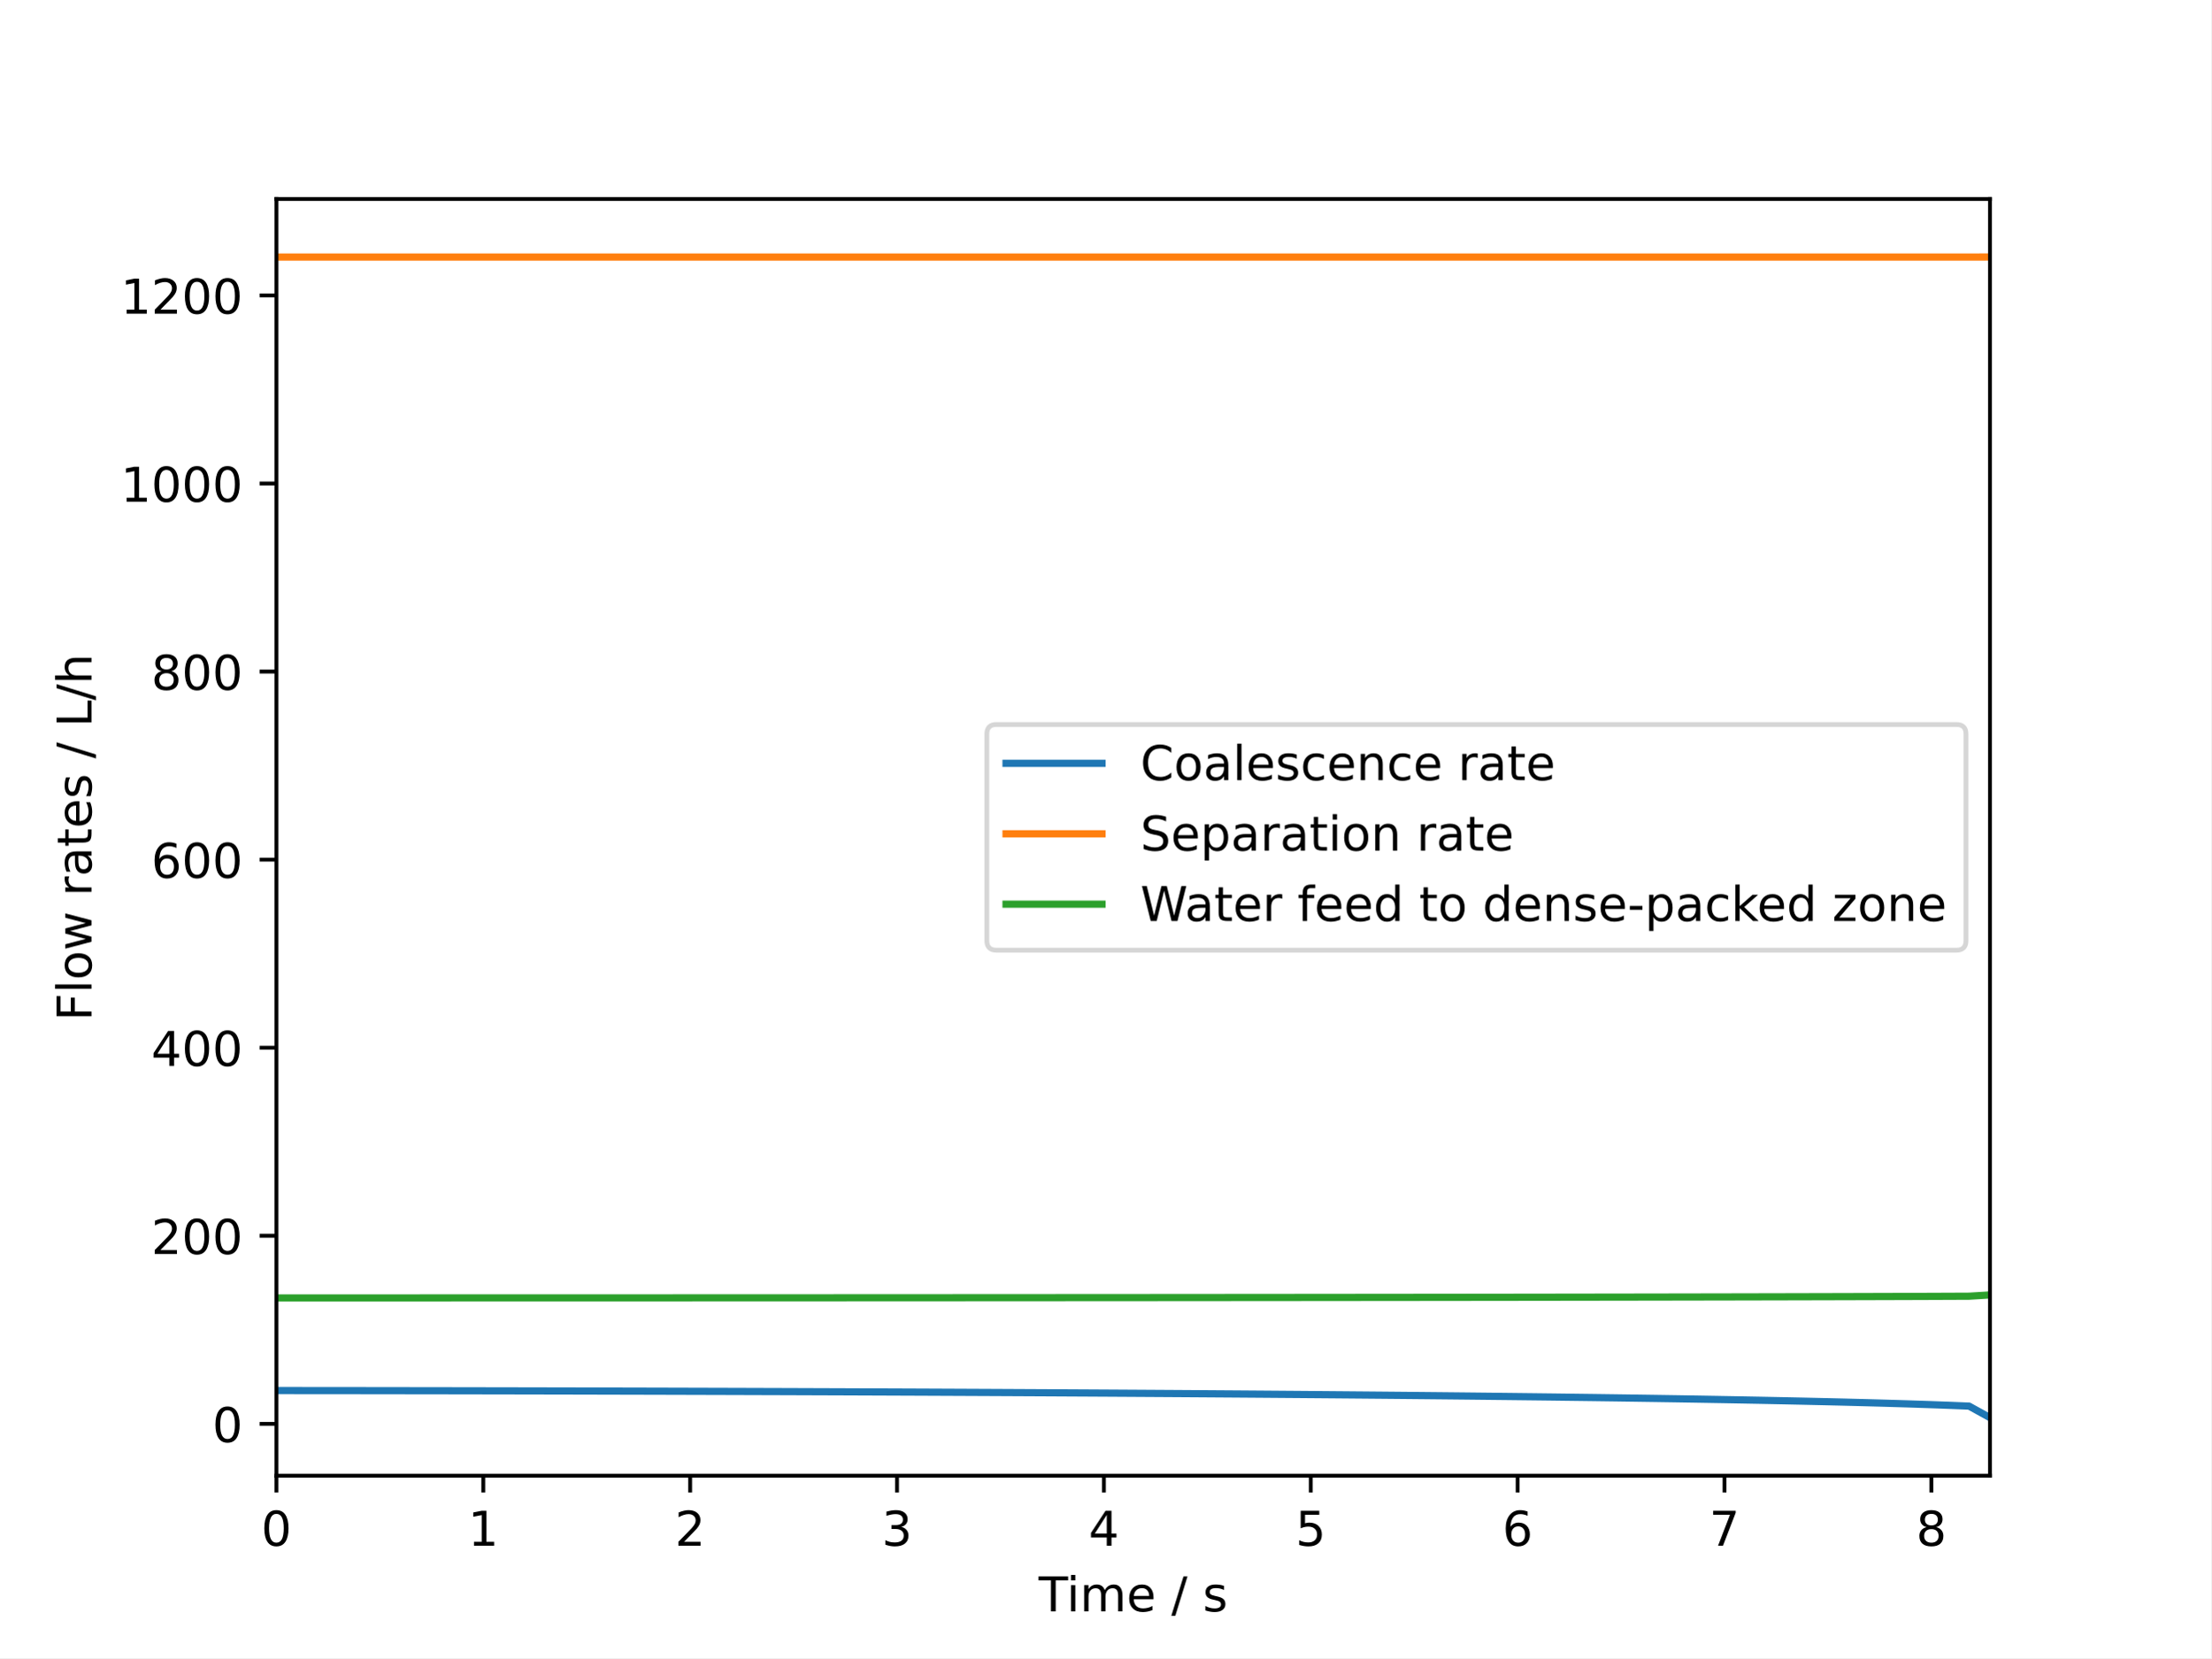
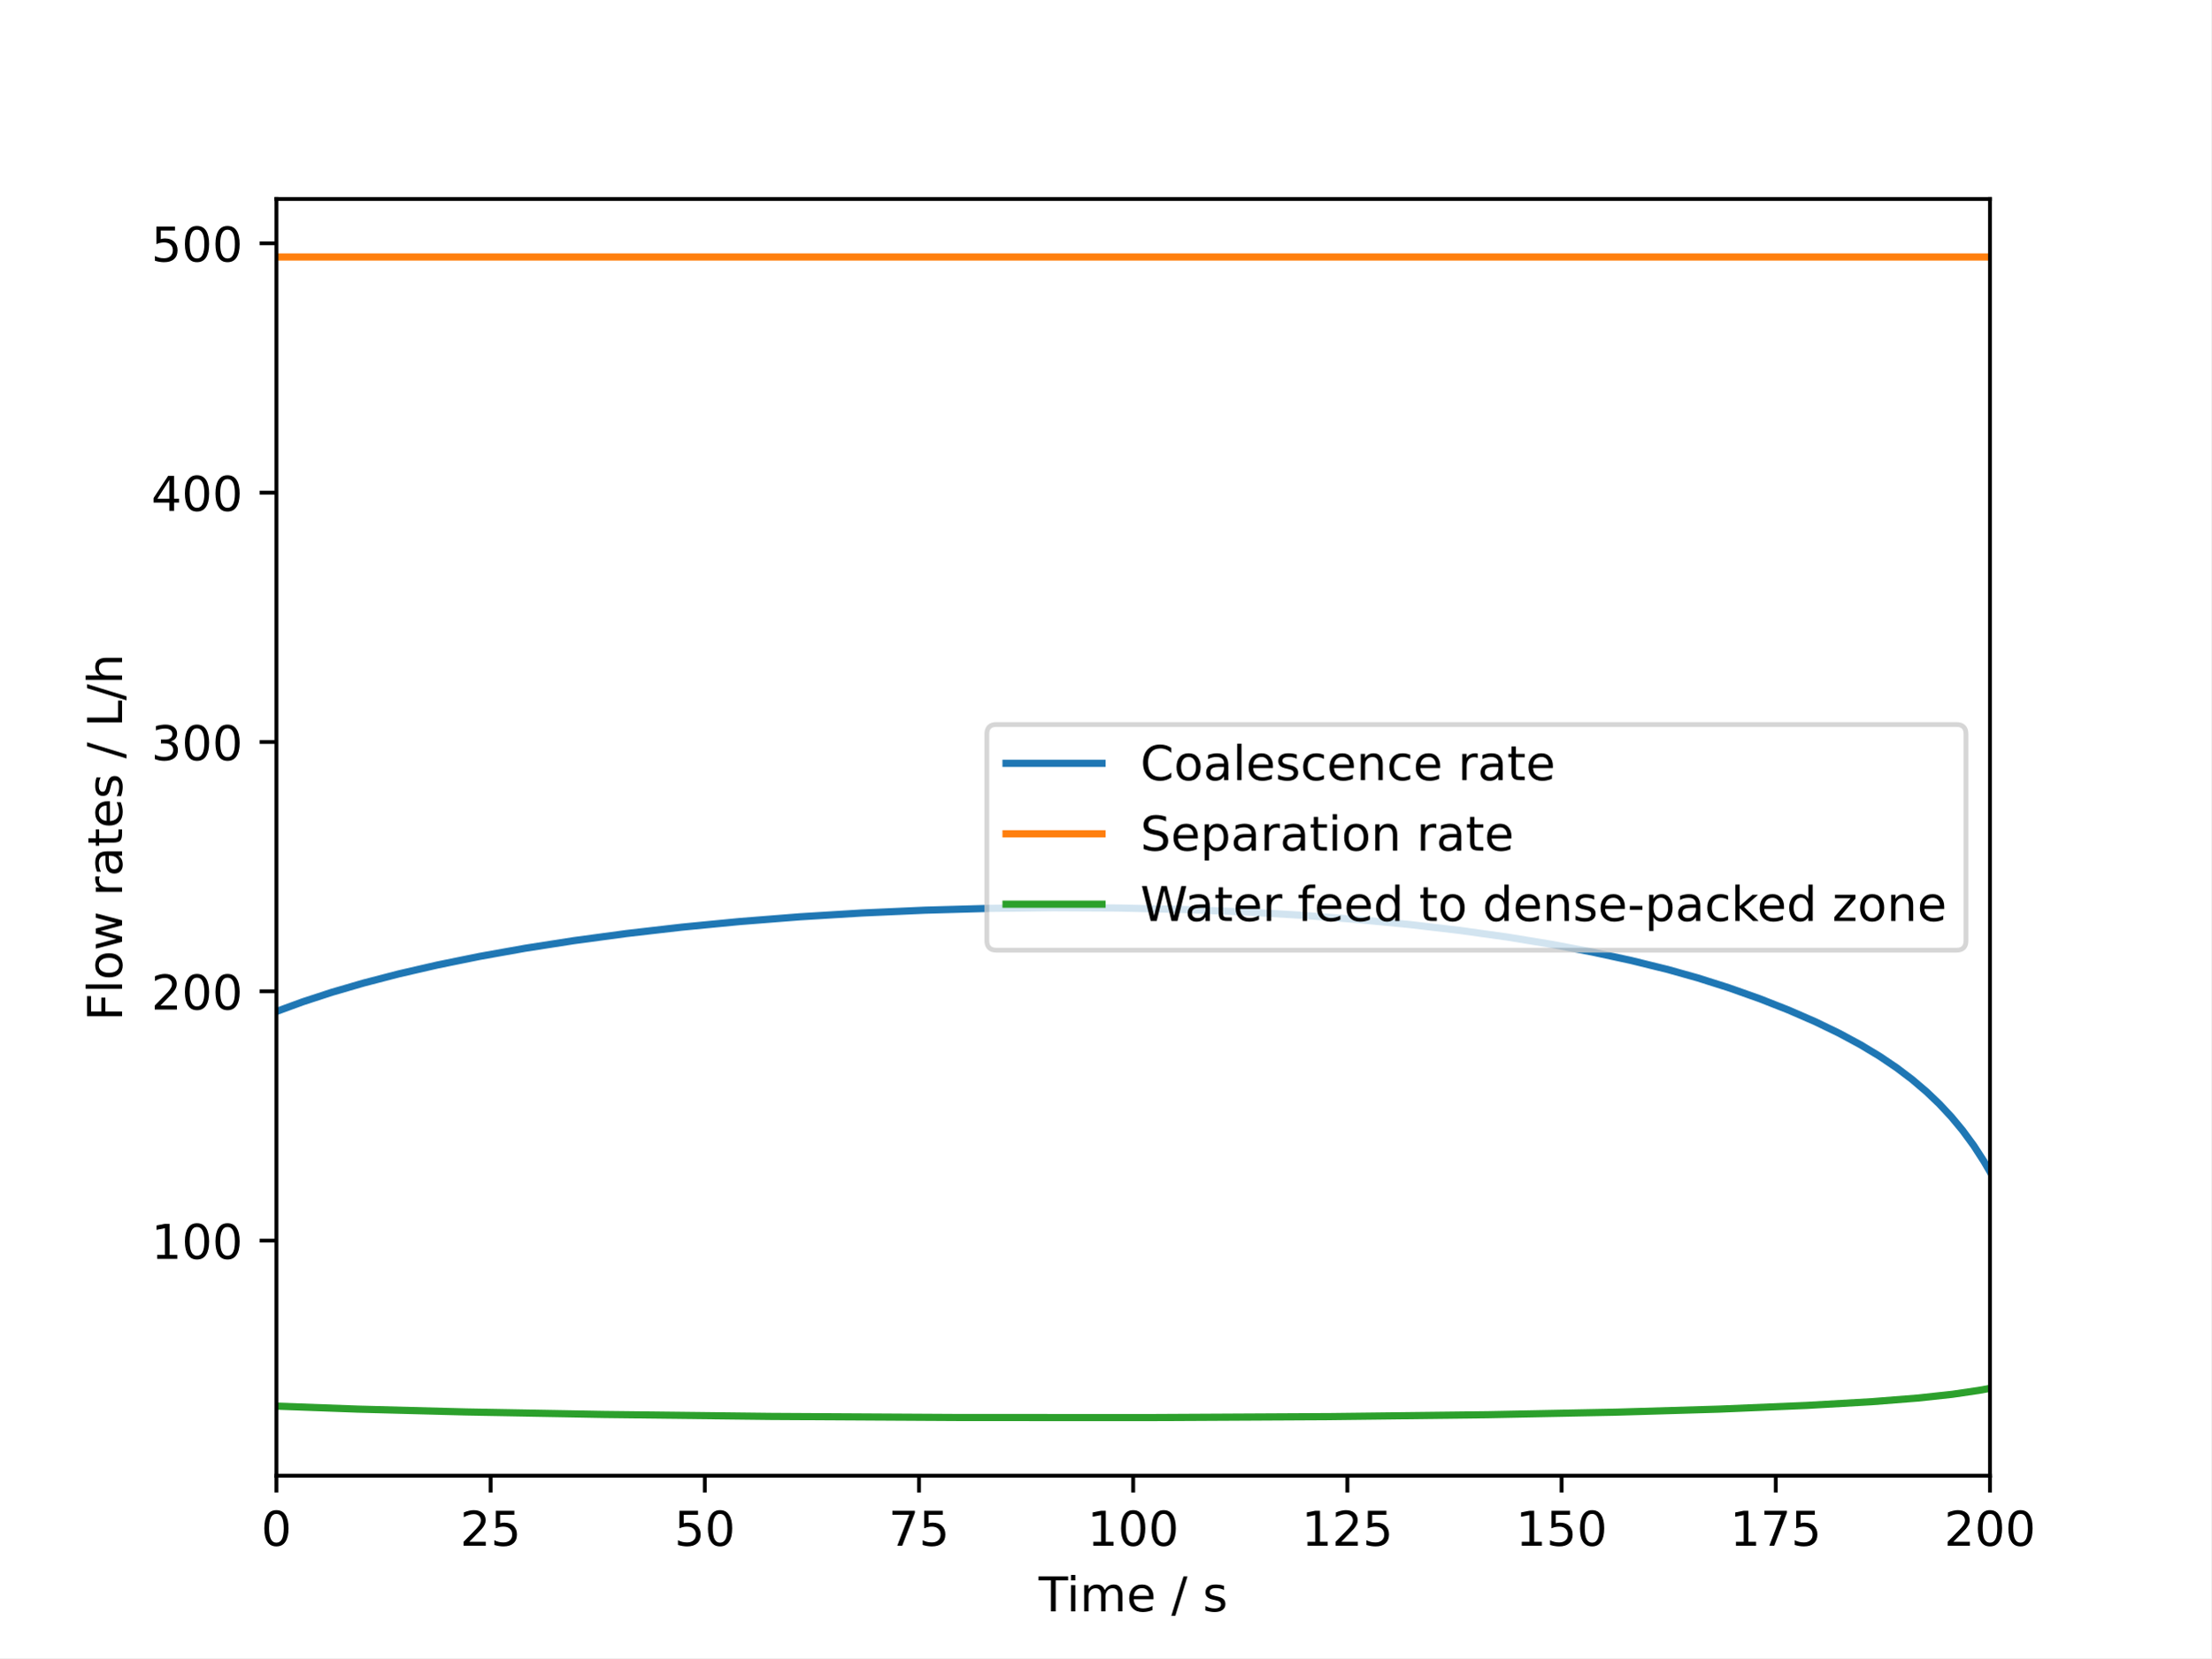
<svg xmlns="http://www.w3.org/2000/svg" xmlns:xlink="http://www.w3.org/1999/xlink" width="460.8pt" height="345.6pt" viewBox="0 0 460.8 345.6" version="1.1">
  <defs>
    <style type="text/css">*{stroke-linejoin: round; stroke-linecap: butt}</style>
  </defs>
  <g id="figure_1">
    <g id="patch_1">
      <path d="M 0 345.6  L 460.8 345.6  L 460.8 0  L 0 0  z " style="fill: #ffffff" />
    </g>
    <g id="axes_1">
      <g id="patch_2">
        <path d="M 57.6 307.584  L 414.72 307.584  L 414.72 41.472  L 57.6 41.472  z " style="fill: #ffffff" />
      </g>
      <g id="matplotlib.axis_1">
        <g id="xtick_1">
          <g id="line2d_1">
            <defs>
-               <path id="mac0afa1fb2" d="M 0 0  L 0 3.5  " style="stroke: #000000; stroke-width: 0.8" />
-             </defs>
-             <g>
-               <use xlink:href="#mac0afa1fb2" x="57.6" y="307.584" style="stroke: #000000; stroke-width: 0.8" />
+               <path id="m44c012d208" d="M 0 0  L 0 3.5  " style="stroke: #000000; stroke-width: 0.8" />
+             </defs>
+             <g>
+               <use xlink:href="#m44c012d208" x="57.6" y="307.584" style="stroke: #000000; stroke-width: 0.8" />
            </g>
          </g>
          <g id="text_1">
            <g transform="translate(54.41875 322.1824) scale(0.1 -0.1)">
              <defs>
                <path id="DejaVuSans-30" d="M 2034 4250  Q 1547 4250 1301 3770  Q 1056 3291 1056 2328  Q 1056 1369 1301 889  Q 1547 409 2034 409  Q 2525 409 2770 889  Q 3016 1369 3016 2328  Q 3016 3291 2770 3770  Q 2525 4250 2034 4250  z M 2034 4750  Q 2819 4750 3233 4129  Q 3647 3509 3647 2328  Q 3647 1150 3233 529  Q 2819 -91 2034 -91  Q 1250 -91 836 529  Q 422 1150 422 2328  Q 422 3509 836 4129  Q 1250 4750 2034 4750  z " transform="scale(0.015625)" />
              </defs>
              <use xlink:href="#DejaVuSans-30" />
            </g>
          </g>
        </g>
        <g id="xtick_2">
          <g id="line2d_2">
            <g>
-               <use xlink:href="#mac0afa1fb2" x="100.714" y="307.584" style="stroke: #000000; stroke-width: 0.8" />
+               <use xlink:href="#m44c012d208" x="102.24" y="307.584" style="stroke: #000000; stroke-width: 0.8" />
            </g>
          </g>
          <g id="text_2">
-             <g transform="translate(97.53231 322.1824) scale(0.1 -0.1)">
-               <defs>
-                 <path id="DejaVuSans-31" d="M 794 531  L 1825 531  L 1825 4091  L 703 3866  L 703 4441  L 1819 4666  L 2450 4666  L 2450 531  L 3481 531  L 3481 0  L 794 0  L 794 531  z " transform="scale(0.015625)" />
-               </defs>
-               <use xlink:href="#DejaVuSans-31" />
+             <g transform="translate(95.8775 322.1824) scale(0.1 -0.1)">
+               <defs>
+                 <path id="DejaVuSans-32" d="M 1228 531  L 3431 531  L 3431 0  L 469 0  L 469 531  Q 828 903 1448 1529  Q 2069 2156 2228 2338  Q 2531 2678 2651 2914  Q 2772 3150 2772 3378  Q 2772 3750 2511 3984  Q 2250 4219 1831 4219  Q 1534 4219 1204 4116  Q 875 4013 500 3803  L 500 4441  Q 881 4594 1212 4672  Q 1544 4750 1819 4750  Q 2544 4750 2975 4387  Q 3406 4025 3406 3419  Q 3406 3131 3298 2873  Q 3191 2616 2906 2266  Q 2828 2175 2409 1742  Q 1991 1309 1228 531  z " transform="scale(0.015625)" />
+                 <path id="DejaVuSans-35" d="M 691 4666  L 3169 4666  L 3169 4134  L 1269 4134  L 1269 2991  Q 1406 3038 1543 3061  Q 1681 3084 1819 3084  Q 2600 3084 3056 2656  Q 3513 2228 3513 1497  Q 3513 744 3044 326  Q 2575 -91 1722 -91  Q 1428 -91 1123 -41  Q 819 9 494 109  L 494 744  Q 775 591 1075 516  Q 1375 441 1709 441  Q 2250 441 2565 725  Q 2881 1009 2881 1497  Q 2881 1984 2565 2268  Q 2250 2553 1709 2553  Q 1456 2553 1204 2497  Q 953 2441 691 2322  L 691 4666  z " transform="scale(0.015625)" />
+               </defs>
+               <use xlink:href="#DejaVuSans-32" />
+               <use xlink:href="#DejaVuSans-35" x="63.623" />
            </g>
          </g>
        </g>
        <g id="xtick_3">
          <g id="line2d_3">
            <g>
-               <use xlink:href="#mac0afa1fb2" x="143.827" y="307.584" style="stroke: #000000; stroke-width: 0.8" />
+               <use xlink:href="#m44c012d208" x="146.88" y="307.584" style="stroke: #000000; stroke-width: 0.8" />
            </g>
          </g>
          <g id="text_3">
-             <g transform="translate(140.6459 322.1824) scale(0.1 -0.1)">
-               <defs>
-                 <path id="DejaVuSans-32" d="M 1228 531  L 3431 531  L 3431 0  L 469 0  L 469 531  Q 828 903 1448 1529  Q 2069 2156 2228 2338  Q 2531 2678 2651 2914  Q 2772 3150 2772 3378  Q 2772 3750 2511 3984  Q 2250 4219 1831 4219  Q 1534 4219 1204 4116  Q 875 4013 500 3803  L 500 4441  Q 881 4594 1212 4672  Q 1544 4750 1819 4750  Q 2544 4750 2975 4387  Q 3406 4025 3406 3419  Q 3406 3131 3298 2873  Q 3191 2616 2906 2266  Q 2828 2175 2409 1742  Q 1991 1309 1228 531  z " transform="scale(0.015625)" />
-               </defs>
-               <use xlink:href="#DejaVuSans-32" />
+             <g transform="translate(140.5175 322.1824) scale(0.1 -0.1)">
+               <use xlink:href="#DejaVuSans-35" />
+               <use xlink:href="#DejaVuSans-30" x="63.623" />
            </g>
          </g>
        </g>
        <g id="xtick_4">
          <g id="line2d_4">
            <g>
-               <use xlink:href="#mac0afa1fb2" x="186.941" y="307.584" style="stroke: #000000; stroke-width: 0.8" />
+               <use xlink:href="#m44c012d208" x="191.52" y="307.584" style="stroke: #000000; stroke-width: 0.8" />
            </g>
          </g>
          <g id="text_4">
-             <g transform="translate(183.7594 322.1824) scale(0.1 -0.1)">
-               <defs>
-                 <path id="DejaVuSans-33" d="M 2597 2516  Q 3050 2419 3304 2112  Q 3559 1806 3559 1356  Q 3559 666 3084 287  Q 2609 -91 1734 -91  Q 1441 -91 1130 -33  Q 819 25 488 141  L 488 750  Q 750 597 1062 519  Q 1375 441 1716 441  Q 2309 441 2620 675  Q 2931 909 2931 1356  Q 2931 1769 2642 2001  Q 2353 2234 1838 2234  L 1294 2234  L 1294 2753  L 1863 2753  Q 2328 2753 2575 2939  Q 2822 3125 2822 3475  Q 2822 3834 2567 4026  Q 2313 4219 1838 4219  Q 1578 4219 1281 4162  Q 984 4106 628 3988  L 628 4550  Q 988 4650 1302 4700  Q 1616 4750 1894 4750  Q 2613 4750 3031 4423  Q 3450 4097 3450 3541  Q 3450 3153 3228 2886  Q 3006 2619 2597 2516  z " transform="scale(0.015625)" />
-               </defs>
-               <use xlink:href="#DejaVuSans-33" />
+             <g transform="translate(185.1575 322.1824) scale(0.1 -0.1)">
+               <defs>
+                 <path id="DejaVuSans-37" d="M 525 4666  L 3525 4666  L 3525 4397  L 1831 0  L 1172 0  L 2766 4134  L 525 4134  L 525 4666  z " transform="scale(0.015625)" />
+               </defs>
+               <use xlink:href="#DejaVuSans-37" />
+               <use xlink:href="#DejaVuSans-35" x="63.623" />
            </g>
          </g>
        </g>
        <g id="xtick_5">
          <g id="line2d_5">
            <g>
-               <use xlink:href="#mac0afa1fb2" x="230.054" y="307.584" style="stroke: #000000; stroke-width: 0.8" />
+               <use xlink:href="#m44c012d208" x="236.16" y="307.584" style="stroke: #000000; stroke-width: 0.8" />
            </g>
          </g>
          <g id="text_5">
-             <g transform="translate(226.873 322.1824) scale(0.1 -0.1)">
-               <defs>
-                 <path id="DejaVuSans-34" d="M 2419 4116  L 825 1625  L 2419 1625  L 2419 4116  z M 2253 4666  L 3047 4666  L 3047 1625  L 3713 1625  L 3713 1100  L 3047 1100  L 3047 0  L 2419 0  L 2419 1100  L 313 1100  L 313 1709  L 2253 4666  z " transform="scale(0.015625)" />
-               </defs>
-               <use xlink:href="#DejaVuSans-34" />
+             <g transform="translate(226.6163 322.1824) scale(0.1 -0.1)">
+               <defs>
+                 <path id="DejaVuSans-31" d="M 794 531  L 1825 531  L 1825 4091  L 703 3866  L 703 4441  L 1819 4666  L 2450 4666  L 2450 531  L 3481 531  L 3481 0  L 794 0  L 794 531  z " transform="scale(0.015625)" />
+               </defs>
+               <use xlink:href="#DejaVuSans-31" />
+               <use xlink:href="#DejaVuSans-30" x="63.623" />
+               <use xlink:href="#DejaVuSans-30" x="127.246" />
            </g>
          </g>
        </g>
        <g id="xtick_6">
          <g id="line2d_6">
            <g>
-               <use xlink:href="#mac0afa1fb2" x="273.168" y="307.584" style="stroke: #000000; stroke-width: 0.8" />
+               <use xlink:href="#m44c012d208" x="280.8" y="307.584" style="stroke: #000000; stroke-width: 0.8" />
            </g>
          </g>
          <g id="text_6">
-             <g transform="translate(269.9866 322.1824) scale(0.1 -0.1)">
-               <defs>
-                 <path id="DejaVuSans-35" d="M 691 4666  L 3169 4666  L 3169 4134  L 1269 4134  L 1269 2991  Q 1406 3038 1543 3061  Q 1681 3084 1819 3084  Q 2600 3084 3056 2656  Q 3513 2228 3513 1497  Q 3513 744 3044 326  Q 2575 -91 1722 -91  Q 1428 -91 1123 -41  Q 819 9 494 109  L 494 744  Q 775 591 1075 516  Q 1375 441 1709 441  Q 2250 441 2565 725  Q 2881 1009 2881 1497  Q 2881 1984 2565 2268  Q 2250 2553 1709 2553  Q 1456 2553 1204 2497  Q 953 2441 691 2322  L 691 4666  z " transform="scale(0.015625)" />
-               </defs>
-               <use xlink:href="#DejaVuSans-35" />
+             <g transform="translate(271.2563 322.1824) scale(0.1 -0.1)">
+               <use xlink:href="#DejaVuSans-31" />
+               <use xlink:href="#DejaVuSans-32" x="63.623" />
+               <use xlink:href="#DejaVuSans-35" x="127.246" />
            </g>
          </g>
        </g>
        <g id="xtick_7">
          <g id="line2d_7">
            <g>
-               <use xlink:href="#mac0afa1fb2" x="316.281" y="307.584" style="stroke: #000000; stroke-width: 0.8" />
+               <use xlink:href="#m44c012d208" x="325.44" y="307.584" style="stroke: #000000; stroke-width: 0.8" />
            </g>
          </g>
          <g id="text_7">
-             <g transform="translate(313.1001 322.1824) scale(0.1 -0.1)">
-               <defs>
-                 <path id="DejaVuSans-36" d="M 2113 2584  Q 1688 2584 1439 2293  Q 1191 2003 1191 1497  Q 1191 994 1439 701  Q 1688 409 2113 409  Q 2538 409 2786 701  Q 3034 994 3034 1497  Q 3034 2003 2786 2293  Q 2538 2584 2113 2584  z M 3366 4563  L 3366 3988  Q 3128 4100 2886 4159  Q 2644 4219 2406 4219  Q 1781 4219 1451 3797  Q 1122 3375 1075 2522  Q 1259 2794 1537 2939  Q 1816 3084 2150 3084  Q 2853 3084 3261 2657  Q 3669 2231 3669 1497  Q 3669 778 3244 343  Q 2819 -91 2113 -91  Q 1303 -91 875 529  Q 447 1150 447 2328  Q 447 3434 972 4092  Q 1497 4750 2381 4750  Q 2619 4750 2861 4703  Q 3103 4656 3366 4563  z " transform="scale(0.015625)" />
-               </defs>
-               <use xlink:href="#DejaVuSans-36" />
+             <g transform="translate(315.8963 322.1824) scale(0.1 -0.1)">
+               <use xlink:href="#DejaVuSans-31" />
+               <use xlink:href="#DejaVuSans-35" x="63.623" />
+               <use xlink:href="#DejaVuSans-30" x="127.246" />
            </g>
          </g>
        </g>
        <g id="xtick_8">
          <g id="line2d_8">
            <g>
-               <use xlink:href="#mac0afa1fb2" x="359.395" y="307.584" style="stroke: #000000; stroke-width: 0.8" />
+               <use xlink:href="#m44c012d208" x="370.08" y="307.584" style="stroke: #000000; stroke-width: 0.8" />
            </g>
          </g>
          <g id="text_8">
-             <g transform="translate(356.2137 322.1824) scale(0.1 -0.1)">
-               <defs>
-                 <path id="DejaVuSans-37" d="M 525 4666  L 3525 4666  L 3525 4397  L 1831 0  L 1172 0  L 2766 4134  L 525 4134  L 525 4666  z " transform="scale(0.015625)" />
-               </defs>
-               <use xlink:href="#DejaVuSans-37" />
+             <g transform="translate(360.5362 322.1824) scale(0.1 -0.1)">
+               <use xlink:href="#DejaVuSans-31" />
+               <use xlink:href="#DejaVuSans-37" x="63.623" />
+               <use xlink:href="#DejaVuSans-35" x="127.246" />
            </g>
          </g>
        </g>
        <g id="xtick_9">
          <g id="line2d_9">
            <g>
-               <use xlink:href="#mac0afa1fb2" x="402.508" y="307.584" style="stroke: #000000; stroke-width: 0.8" />
+               <use xlink:href="#m44c012d208" x="414.72" y="307.584" style="stroke: #000000; stroke-width: 0.8" />
            </g>
          </g>
          <g id="text_9">
-             <g transform="translate(399.3272 322.1824) scale(0.1 -0.1)">
-               <defs>
-                 <path id="DejaVuSans-38" d="M 2034 2216  Q 1584 2216 1326 1975  Q 1069 1734 1069 1313  Q 1069 891 1326 650  Q 1584 409 2034 409  Q 2484 409 2743 651  Q 3003 894 3003 1313  Q 3003 1734 2745 1975  Q 2488 2216 2034 2216  z M 1403 2484  Q 997 2584 770 2862  Q 544 3141 544 3541  Q 544 4100 942 4425  Q 1341 4750 2034 4750  Q 2731 4750 3128 4425  Q 3525 4100 3525 3541  Q 3525 3141 3298 2862  Q 3072 2584 2669 2484  Q 3125 2378 3379 2068  Q 3634 1759 3634 1313  Q 3634 634 3220 271  Q 2806 -91 2034 -91  Q 1263 -91 848 271  Q 434 634 434 1313  Q 434 1759 690 2068  Q 947 2378 1403 2484  z M 1172 3481  Q 1172 3119 1398 2916  Q 1625 2713 2034 2713  Q 2441 2713 2670 2916  Q 2900 3119 2900 3481  Q 2900 3844 2670 4047  Q 2441 4250 2034 4250  Q 1625 4250 1398 4047  Q 1172 3844 1172 3481  z " transform="scale(0.015625)" />
-               </defs>
-               <use xlink:href="#DejaVuSans-38" />
+             <g transform="translate(405.1762 322.1824) scale(0.1 -0.1)">
+               <use xlink:href="#DejaVuSans-32" />
+               <use xlink:href="#DejaVuSans-30" x="63.623" />
+               <use xlink:href="#DejaVuSans-30" x="127.246" />
            </g>
          </g>
        </g>
        <g id="text_10">
          <g transform="translate(216.4592 335.8606) scale(0.1 -0.1)">
            <defs>
              <path id="DejaVuSans-54" d="M -19 4666  L 3928 4666  L 3928 4134  L 2272 4134  L 2272 0  L 1638 0  L 1638 4134  L -19 4134  L -19 4666  z " transform="scale(0.015625)" />
              <path id="DejaVuSans-69" d="M 603 3500  L 1178 3500  L 1178 0  L 603 0  L 603 3500  z M 603 4863  L 1178 4863  L 1178 4134  L 603 4134  L 603 4863  z " transform="scale(0.015625)" />
              <path id="DejaVuSans-6d" d="M 3328 2828  Q 3544 3216 3844 3400  Q 4144 3584 4550 3584  Q 5097 3584 5394 3201  Q 5691 2819 5691 2113  L 5691 0  L 5113 0  L 5113 2094  Q 5113 2597 4934 2840  Q 4756 3084 4391 3084  Q 3944 3084 3684 2787  Q 3425 2491 3425 1978  L 3425 0  L 2847 0  L 2847 2094  Q 2847 2600 2669 2842  Q 2491 3084 2119 3084  Q 1678 3084 1418 2786  Q 1159 2488 1159 1978  L 1159 0  L 581 0  L 581 3500  L 1159 3500  L 1159 2956  Q 1356 3278 1631 3431  Q 1906 3584 2284 3584  Q 2666 3584 2933 3390  Q 3200 3197 3328 2828  z " transform="scale(0.015625)" />
              <path id="DejaVuSans-65" d="M 3597 1894  L 3597 1613  L 953 1613  Q 991 1019 1311 708  Q 1631 397 2203 397  Q 2534 397 2845 478  Q 3156 559 3463 722  L 3463 178  Q 3153 47 2828 -22  Q 2503 -91 2169 -91  Q 1331 -91 842 396  Q 353 884 353 1716  Q 353 2575 817 3079  Q 1281 3584 2069 3584  Q 2775 3584 3186 3129  Q 3597 2675 3597 1894  z M 3022 2063  Q 3016 2534 2758 2815  Q 2500 3097 2075 3097  Q 1594 3097 1305 2825  Q 1016 2553 972 2059  L 3022 2063  z " transform="scale(0.015625)" />
              <path id="DejaVuSans-20" transform="scale(0.015625)" />
              <path id="DejaVuSans-2f" d="M 1625 4666  L 2156 4666  L 531 -594  L 0 -594  L 1625 4666  z " transform="scale(0.015625)" />
              <path id="DejaVuSans-73" d="M 2834 3397  L 2834 2853  Q 2591 2978 2328 3040  Q 2066 3103 1784 3103  Q 1356 3103 1142 2972  Q 928 2841 928 2578  Q 928 2378 1081 2264  Q 1234 2150 1697 2047  L 1894 2003  Q 2506 1872 2764 1633  Q 3022 1394 3022 966  Q 3022 478 2636 193  Q 2250 -91 1575 -91  Q 1294 -91 989 -36  Q 684 19 347 128  L 347 722  Q 666 556 975 473  Q 1284 391 1588 391  Q 1994 391 2212 530  Q 2431 669 2431 922  Q 2431 1156 2273 1281  Q 2116 1406 1581 1522  L 1381 1569  Q 847 1681 609 1914  Q 372 2147 372 2553  Q 372 3047 722 3315  Q 1072 3584 1716 3584  Q 2034 3584 2315 3537  Q 2597 3491 2834 3397  z " transform="scale(0.015625)" />
            </defs>
            <use xlink:href="#DejaVuSans-54" />
            <use xlink:href="#DejaVuSans-69" x="57.959" />
            <use xlink:href="#DejaVuSans-6d" x="85.742" />
            <use xlink:href="#DejaVuSans-65" x="183.154" />
            <use xlink:href="#DejaVuSans-20" x="244.678" />
            <use xlink:href="#DejaVuSans-2f" x="276.465" />
            <use xlink:href="#DejaVuSans-20" x="310.156" />
            <use xlink:href="#DejaVuSans-73" x="341.943" />
          </g>
        </g>
      </g>
      <g id="matplotlib.axis_2">
        <g id="ytick_1">
          <g id="line2d_10">
            <defs>
-               <path id="m14b2d65e13" d="M 0 0  L -3.5 0  " style="stroke: #000000; stroke-width: 0.8" />
-             </defs>
-             <g>
-               <use xlink:href="#m14b2d65e13" x="57.6" y="296.782" style="stroke: #000000; stroke-width: 0.8" />
+               <path id="m37612cab72" d="M 0 0  L -3.5 0  " style="stroke: #000000; stroke-width: 0.8" />
+             </defs>
+             <g>
+               <use xlink:href="#m37612cab72" x="57.6" y="258.587" style="stroke: #000000; stroke-width: 0.8" />
            </g>
          </g>
          <g id="text_11">
-             <g transform="translate(44.2375 300.581) scale(0.1 -0.1)">
-               <use xlink:href="#DejaVuSans-30" />
+             <g transform="translate(31.5125 262.3863) scale(0.1 -0.1)">
+               <use xlink:href="#DejaVuSans-31" />
+               <use xlink:href="#DejaVuSans-30" x="63.623" />
+               <use xlink:href="#DejaVuSans-30" x="127.246" />
            </g>
          </g>
        </g>
        <g id="ytick_2">
          <g id="line2d_11">
            <g>
-               <use xlink:href="#m14b2d65e13" x="57.6" y="257.58" style="stroke: #000000; stroke-width: 0.8" />
+               <use xlink:href="#m37612cab72" x="57.6" y="206.618" style="stroke: #000000; stroke-width: 0.8" />
            </g>
          </g>
          <g id="text_12">
-             <g transform="translate(31.5125 261.3788) scale(0.1 -0.1)">
+             <g transform="translate(31.5125 210.4169) scale(0.1 -0.1)">
              <use xlink:href="#DejaVuSans-32" />
              <use xlink:href="#DejaVuSans-30" x="63.623" />
              <use xlink:href="#DejaVuSans-30" x="127.246" />
            </g>
          </g>
        </g>
        <g id="ytick_3">
          <g id="line2d_12">
            <g>
-               <use xlink:href="#m14b2d65e13" x="57.6" y="218.377" style="stroke: #000000; stroke-width: 0.8" />
+               <use xlink:href="#m37612cab72" x="57.6" y="154.648" style="stroke: #000000; stroke-width: 0.8" />
            </g>
          </g>
          <g id="text_13">
-             <g transform="translate(31.5125 222.1765) scale(0.1 -0.1)">
-               <use xlink:href="#DejaVuSans-34" />
+             <g transform="translate(31.5125 158.4476) scale(0.1 -0.1)">
+               <defs>
+                 <path id="DejaVuSans-33" d="M 2597 2516  Q 3050 2419 3304 2112  Q 3559 1806 3559 1356  Q 3559 666 3084 287  Q 2609 -91 1734 -91  Q 1441 -91 1130 -33  Q 819 25 488 141  L 488 750  Q 750 597 1062 519  Q 1375 441 1716 441  Q 2309 441 2620 675  Q 2931 909 2931 1356  Q 2931 1769 2642 2001  Q 2353 2234 1838 2234  L 1294 2234  L 1294 2753  L 1863 2753  Q 2328 2753 2575 2939  Q 2822 3125 2822 3475  Q 2822 3834 2567 4026  Q 2313 4219 1838 4219  Q 1578 4219 1281 4162  Q 984 4106 628 3988  L 628 4550  Q 988 4650 1302 4700  Q 1616 4750 1894 4750  Q 2613 4750 3031 4423  Q 3450 4097 3450 3541  Q 3450 3153 3228 2886  Q 3006 2619 2597 2516  z " transform="scale(0.015625)" />
+               </defs>
+               <use xlink:href="#DejaVuSans-33" />
              <use xlink:href="#DejaVuSans-30" x="63.623" />
              <use xlink:href="#DejaVuSans-30" x="127.246" />
            </g>
          </g>
        </g>
        <g id="ytick_4">
          <g id="line2d_13">
            <g>
-               <use xlink:href="#m14b2d65e13" x="57.6" y="179.175" style="stroke: #000000; stroke-width: 0.8" />
+               <use xlink:href="#m37612cab72" x="57.6" y="102.679" style="stroke: #000000; stroke-width: 0.8" />
            </g>
          </g>
          <g id="text_14">
-             <g transform="translate(31.5125 182.9742) scale(0.1 -0.1)">
-               <use xlink:href="#DejaVuSans-36" />
+             <g transform="translate(31.5125 106.4782) scale(0.1 -0.1)">
+               <defs>
+                 <path id="DejaVuSans-34" d="M 2419 4116  L 825 1625  L 2419 1625  L 2419 4116  z M 2253 4666  L 3047 4666  L 3047 1625  L 3713 1625  L 3713 1100  L 3047 1100  L 3047 0  L 2419 0  L 2419 1100  L 313 1100  L 313 1709  L 2253 4666  z " transform="scale(0.015625)" />
+               </defs>
+               <use xlink:href="#DejaVuSans-34" />
              <use xlink:href="#DejaVuSans-30" x="63.623" />
              <use xlink:href="#DejaVuSans-30" x="127.246" />
            </g>
          </g>
        </g>
        <g id="ytick_5">
          <g id="line2d_14">
            <g>
-               <use xlink:href="#m14b2d65e13" x="57.6" y="139.973" style="stroke: #000000; stroke-width: 0.8" />
+               <use xlink:href="#m37612cab72" x="57.6" y="50.71" style="stroke: #000000; stroke-width: 0.8" />
            </g>
          </g>
          <g id="text_15">
-             <g transform="translate(31.5125 143.7719) scale(0.1 -0.1)">
-               <use xlink:href="#DejaVuSans-38" />
-               <use xlink:href="#DejaVuSans-30" x="63.623" />
-               <use xlink:href="#DejaVuSans-30" x="127.246" />
-             </g>
-           </g>
-         </g>
-         <g id="ytick_6">
-           <g id="line2d_15">
-             <g>
-               <use xlink:href="#m14b2d65e13" x="57.6" y="100.77" style="stroke: #000000; stroke-width: 0.8" />
-             </g>
-           </g>
-           <g id="text_16">
-             <g transform="translate(25.15 104.5697) scale(0.1 -0.1)">
-               <use xlink:href="#DejaVuSans-31" />
-               <use xlink:href="#DejaVuSans-30" x="63.623" />
-               <use xlink:href="#DejaVuSans-30" x="127.246" />
-               <use xlink:href="#DejaVuSans-30" x="190.869" />
-             </g>
-           </g>
-         </g>
-         <g id="ytick_7">
-           <g id="line2d_16">
-             <g>
-               <use xlink:href="#m14b2d65e13" x="57.6" y="61.568" style="stroke: #000000; stroke-width: 0.8" />
-             </g>
-           </g>
-           <g id="text_17">
-             <g transform="translate(25.15 65.36739) scale(0.1 -0.1)">
-               <use xlink:href="#DejaVuSans-31" />
-               <use xlink:href="#DejaVuSans-32" x="63.623" />
-               <use xlink:href="#DejaVuSans-30" x="127.246" />
-               <use xlink:href="#DejaVuSans-30" x="190.869" />
-             </g>
-           </g>
-         </g>
-         <g id="text_18">
-           <g transform="translate(19.07031 212.7928) rotate(-90) scale(0.1 -0.1)">
+             <g transform="translate(31.5125 54.5089) scale(0.1 -0.1)">
+               <use xlink:href="#DejaVuSans-35" />
+               <use xlink:href="#DejaVuSans-30" x="63.623" />
+               <use xlink:href="#DejaVuSans-30" x="127.246" />
+             </g>
+           </g>
+         </g>
+         <g id="text_16">
+           <g transform="translate(25.43281 212.7928) rotate(-90) scale(0.1 -0.1)">
            <defs>
              <path id="DejaVuSans-46" d="M 628 4666  L 3309 4666  L 3309 4134  L 1259 4134  L 1259 2759  L 3109 2759  L 3109 2228  L 1259 2228  L 1259 0  L 628 0  L 628 4666  z " transform="scale(0.015625)" />
              <path id="DejaVuSans-6c" d="M 603 4863  L 1178 4863  L 1178 0  L 603 0  L 603 4863  z " transform="scale(0.015625)" />
              <path id="DejaVuSans-6f" d="M 1959 3097  Q 1497 3097 1228 2736  Q 959 2375 959 1747  Q 959 1119 1226 758  Q 1494 397 1959 397  Q 2419 397 2687 759  Q 2956 1122 2956 1747  Q 2956 2369 2687 2733  Q 2419 3097 1959 3097  z M 1959 3584  Q 2709 3584 3137 3096  Q 3566 2609 3566 1747  Q 3566 888 3137 398  Q 2709 -91 1959 -91  Q 1206 -91 779 398  Q 353 888 353 1747  Q 353 2609 779 3096  Q 1206 3584 1959 3584  z " transform="scale(0.015625)" />
              <path id="DejaVuSans-77" d="M 269 3500  L 844 3500  L 1563 769  L 2278 3500  L 2956 3500  L 3675 769  L 4391 3500  L 4966 3500  L 4050 0  L 3372 0  L 2619 2869  L 1863 0  L 1184 0  L 269 3500  z " transform="scale(0.015625)" />
              <path id="DejaVuSans-72" d="M 2631 2963  Q 2534 3019 2420 3045  Q 2306 3072 2169 3072  Q 1681 3072 1420 2755  Q 1159 2438 1159 1844  L 1159 0  L 581 0  L 581 3500  L 1159 3500  L 1159 2956  Q 1341 3275 1631 3429  Q 1922 3584 2338 3584  Q 2397 3584 2469 3576  Q 2541 3569 2628 3553  L 2631 2963  z " transform="scale(0.015625)" />
              <path id="DejaVuSans-61" d="M 2194 1759  Q 1497 1759 1228 1600  Q 959 1441 959 1056  Q 959 750 1161 570  Q 1363 391 1709 391  Q 2188 391 2477 730  Q 2766 1069 2766 1631  L 2766 1759  L 2194 1759  z M 3341 1997  L 3341 0  L 2766 0  L 2766 531  Q 2569 213 2275 61  Q 1981 -91 1556 -91  Q 1019 -91 701 211  Q 384 513 384 1019  Q 384 1609 779 1909  Q 1175 2209 1959 2209  L 2766 2209  L 2766 2266  Q 2766 2663 2505 2880  Q 2244 3097 1772 3097  Q 1472 3097 1187 3025  Q 903 2953 641 2809  L 641 3341  Q 956 3463 1253 3523  Q 1550 3584 1831 3584  Q 2591 3584 2966 3190  Q 3341 2797 3341 1997  z " transform="scale(0.015625)" />
              <path id="DejaVuSans-74" d="M 1172 4494  L 1172 3500  L 2356 3500  L 2356 3053  L 1172 3053  L 1172 1153  Q 1172 725 1289 603  Q 1406 481 1766 481  L 2356 481  L 2356 0  L 1766 0  Q 1100 0 847 248  Q 594 497 594 1153  L 594 3053  L 172 3053  L 172 3500  L 594 3500  L 594 4494  L 1172 4494  z " transform="scale(0.015625)" />
              <path id="DejaVuSans-4c" d="M 628 4666  L 1259 4666  L 1259 531  L 3531 531  L 3531 0  L 628 0  L 628 4666  z " transform="scale(0.015625)" />
              <path id="DejaVuSans-68" d="M 3513 2113  L 3513 0  L 2938 0  L 2938 2094  Q 2938 2591 2744 2837  Q 2550 3084 2163 3084  Q 1697 3084 1428 2787  Q 1159 2491 1159 1978  L 1159 0  L 581 0  L 581 4863  L 1159 4863  L 1159 2956  Q 1366 3272 1645 3428  Q 1925 3584 2291 3584  Q 2894 3584 3203 3211  Q 3513 2838 3513 2113  z " transform="scale(0.015625)" />
            </defs>
            <use xlink:href="#DejaVuSans-46" />
            <use xlink:href="#DejaVuSans-6c" x="57.52" />
            <use xlink:href="#DejaVuSans-6f" x="85.303" />
            <use xlink:href="#DejaVuSans-77" x="146.484" />
            <use xlink:href="#DejaVuSans-20" x="228.271" />
            <use xlink:href="#DejaVuSans-72" x="260.059" />
            <use xlink:href="#DejaVuSans-61" x="301.172" />
            <use xlink:href="#DejaVuSans-74" x="362.451" />
            <use xlink:href="#DejaVuSans-65" x="401.66" />
            <use xlink:href="#DejaVuSans-73" x="463.184" />
            <use xlink:href="#DejaVuSans-20" x="515.283" />
            <use xlink:href="#DejaVuSans-2f" x="547.07" />
            <use xlink:href="#DejaVuSans-20" x="580.762" />
            <use xlink:href="#DejaVuSans-4c" x="612.549" />
            <use xlink:href="#DejaVuSans-2f" x="668.262" />
            <use xlink:href="#DejaVuSans-68" x="701.953" />
          </g>
        </g>
      </g>
+       <g id="line2d_15">
+         <path d="M 57.6 210.827  L 63.135 208.797  L 69.206 206.812  L 75.813 204.886  L 83.134 202.985  L 91.169 201.134  L 99.919 199.353  L 109.382 197.658  L 119.56 196.067  L 130.452 194.593  L 142.059 193.251  L 154.201 192.075  L 166.7 191.09  L 179.556 190.3  L 192.77 189.712  L 206.162 189.339  L 219.554 189.187  L 232.946 189.257  L 246.159 189.55  L 258.837 190.05  L 271.158 190.758  L 282.764 191.644  L 293.835 192.708  L 304.191 193.923  L 314.012 195.295  L 323.297 196.817  L 331.868 198.443  L 339.903 200.186  L 347.581 202.079  L 353.831 203.833  L 360.259 205.874  L 366.687 208.152  L 372.758 210.538  L 378.294 212.949  L 383.293 215.367  L 387.757 217.774  L 391.686 220.141  L 395.257 222.551  L 398.471 224.982  L 401.507 227.564  L 404.185 230.124  L 406.685 232.807  L 409.006 235.605  L 411.327 238.764  L 413.47 242.074  L 414.72 244.214  L 414.72 244.214  " clip-path="url(#p1b20c09f86)" style="fill: none; stroke: #1f77b4; stroke-width: 1.5; stroke-linecap: square" />
+       </g>
+       <g id="line2d_16">
+         <path d="M 57.6 53.568  L 414.72 53.568  L 414.72 53.568  " clip-path="url(#p1b20c09f86)" style="fill: none; stroke: #ff7f0e; stroke-width: 1.5; stroke-linecap: square" />
+       </g>
      <g id="line2d_17">
-         <path d="M 57.6 289.839  L 61.955 289.843  L 66.31 289.846  L 70.665 289.851  L 75.02 289.855  L 79.376 289.86  L 83.731 289.866  L 88.086 289.872  L 92.441 289.878  L 96.796 289.885  L 101.151 289.893  L 105.506 289.901  L 109.861 289.909  L 114.217 289.918  L 118.572 289.927  L 122.927 289.937  L 127.282 289.948  L 131.637 289.959  L 135.992 289.97  L 140.347 289.982  L 144.702 289.995  L 149.058 290.008  L 153.413 290.021  L 157.768 290.036  L 162.123 290.05  L 166.478 290.066  L 170.833 290.082  L 175.188 290.098  L 179.543 290.116  L 183.899 290.134  L 188.254 290.152  L 192.609 290.171  L 196.964 290.191  L 201.319 290.212  L 205.674 290.233  L 210.029 290.255  L 214.384 290.278  L 218.74 290.301  L 223.095 290.326  L 227.45 290.351  L 231.805 290.377  L 236.16 290.404  L 240.515 290.432  L 244.87 290.46  L 249.225 290.49  L 253.58 290.521  L 257.936 290.552  L 262.291 290.585  L 266.646 290.619  L 271.001 290.654  L 275.356 290.69  L 279.711 290.727  L 284.066 290.766  L 288.421 290.806  L 292.777 290.847  L 297.132 290.89  L 301.487 290.934  L 305.842 290.98  L 310.197 291.028  L 314.552 291.077  L 318.907 291.129  L 323.262 291.182  L 327.618 291.238  L 331.973 291.295  L 336.328 291.355  L 340.683 291.418  L 345.038 291.483  L 349.393 291.552  L 353.748 291.624  L 358.103 291.7  L 362.459 291.779  L 366.814 291.862  L 371.169 291.95  L 375.524 292.042  L 379.879 292.14  L 384.234 292.244  L 388.589 292.356  L 392.944 292.476  L 397.3 292.607  L 401.655 292.75  L 406.01 292.907  L 410.365 293.083  L 414.72 295.488  " clip-path="url(#pe59b5f5e41)" style="fill: none; stroke: #1f77b4; stroke-width: 1.5; stroke-linecap: square" />
-       </g>
-       <g id="line2d_18">
-         <path d="M 57.6 53.578  L 61.955 53.578  L 66.31 53.578  L 70.665 53.578  L 75.02 53.577  L 79.376 53.577  L 83.731 53.577  L 88.086 53.577  L 92.441 53.577  L 96.796 53.577  L 101.151 53.577  L 105.506 53.577  L 109.861 53.577  L 114.217 53.577  L 118.572 53.577  L 122.927 53.577  L 127.282 53.577  L 131.637 53.577  L 135.992 53.577  L 140.347 53.577  L 144.702 53.577  L 149.058 53.577  L 153.413 53.577  L 157.768 53.577  L 162.123 53.577  L 166.478 53.577  L 170.833 53.577  L 175.188 53.577  L 179.543 53.577  L 183.899 53.577  L 188.254 53.577  L 192.609 53.577  L 196.964 53.577  L 201.319 53.577  L 205.674 53.577  L 210.029 53.577  L 214.384 53.577  L 218.74 53.577  L 223.095 53.577  L 227.45 53.577  L 231.805 53.577  L 236.16 53.577  L 240.515 53.577  L 244.87 53.577  L 249.225 53.576  L 253.58 53.576  L 257.936 53.576  L 262.291 53.576  L 266.646 53.576  L 271.001 53.576  L 275.356 53.576  L 279.711 53.576  L 284.066 53.576  L 288.421 53.576  L 292.777 53.576  L 297.132 53.576  L 301.487 53.576  L 305.842 53.576  L 310.197 53.576  L 314.552 53.576  L 318.907 53.575  L 323.262 53.575  L 327.618 53.575  L 331.973 53.575  L 336.328 53.575  L 340.683 53.575  L 345.038 53.575  L 349.393 53.575  L 353.748 53.575  L 358.103 53.575  L 362.459 53.574  L 366.814 53.574  L 371.169 53.574  L 375.524 53.574  L 379.879 53.574  L 384.234 53.574  L 388.589 53.574  L 392.944 53.573  L 397.3 53.573  L 401.655 53.573  L 406.01 53.573  L 410.365 53.572  L 414.72 53.568  " clip-path="url(#pe59b5f5e41)" style="fill: none; stroke: #ff7f0e; stroke-width: 1.5; stroke-linecap: square" />
-       </g>
-       <g id="line2d_19">
-         <path d="M 57.6 270.531  L 61.955 270.53  L 66.31 270.53  L 70.665 270.529  L 75.02 270.529  L 79.376 270.528  L 83.731 270.528  L 88.086 270.527  L 92.441 270.526  L 96.796 270.525  L 101.151 270.525  L 105.506 270.524  L 109.861 270.523  L 114.217 270.522  L 118.572 270.521  L 122.927 270.52  L 127.282 270.518  L 131.637 270.517  L 135.992 270.516  L 140.347 270.515  L 144.702 270.513  L 149.058 270.512  L 153.413 270.51  L 157.768 270.509  L 162.123 270.507  L 166.478 270.505  L 170.833 270.504  L 175.188 270.502  L 179.543 270.5  L 183.899 270.498  L 188.254 270.496  L 192.609 270.494  L 196.964 270.491  L 201.319 270.489  L 205.674 270.487  L 210.029 270.484  L 214.384 270.482  L 218.74 270.479  L 223.095 270.476  L 227.45 270.474  L 231.805 270.471  L 236.16 270.468  L 240.515 270.465  L 244.87 270.461  L 249.225 270.458  L 253.58 270.455  L 257.936 270.451  L 262.291 270.448  L 266.646 270.444  L 271.001 270.44  L 275.356 270.436  L 279.711 270.432  L 284.066 270.427  L 288.421 270.423  L 292.777 270.418  L 297.132 270.414  L 301.487 270.409  L 305.842 270.404  L 310.197 270.398  L 314.552 270.393  L 318.907 270.387  L 323.262 270.381  L 327.618 270.375  L 331.973 270.368  L 336.328 270.362  L 340.683 270.355  L 345.038 270.348  L 349.393 270.34  L 353.748 270.332  L 358.103 270.323  L 362.459 270.315  L 366.814 270.305  L 371.169 270.296  L 375.524 270.285  L 379.879 270.274  L 384.234 270.263  L 388.589 270.25  L 392.944 270.237  L 397.3 270.223  L 401.655 270.207  L 406.01 270.189  L 410.365 270.17  L 414.72 269.902  " clip-path="url(#pe59b5f5e41)" style="fill: none; stroke: #2ca02c; stroke-width: 1.5; stroke-linecap: square" />
+         <path d="M 57.6 293.083  L 74.563 293.705  L 97.062 294.296  L 125.81 294.82  L 160.629 295.226  L 199.377 295.453  L 239.553 295.467  L 277.407 295.263  L 310.084 294.873  L 337.046 294.337  L 358.295 293.706  L 376.508 292.937  L 390.079 292.159  L 399.721 291.396  L 406.863 290.618  L 412.399 289.801  L 414.72 289.374  L 414.72 289.374  " clip-path="url(#p1b20c09f86)" style="fill: none; stroke: #2ca02c; stroke-width: 1.5; stroke-linecap: square" />
      </g>
      <g id="patch_3">
        <path d="M 57.6 307.584  L 57.6 41.472  " style="fill: none; stroke: #000000; stroke-width: 0.8; stroke-linejoin: miter; stroke-linecap: square" />
      </g>
      <g id="patch_4">
        <path d="M 414.72 307.584  L 414.72 41.472  " style="fill: none; stroke: #000000; stroke-width: 0.8; stroke-linejoin: miter; stroke-linecap: square" />
      </g>
      <g id="patch_5">
        <path d="M 57.6 307.584  L 414.72 307.584  " style="fill: none; stroke: #000000; stroke-width: 0.8; stroke-linejoin: miter; stroke-linecap: square" />
      </g>
      <g id="patch_6">
        <path d="M 57.6 41.472  L 414.72 41.472  " style="fill: none; stroke: #000000; stroke-width: 0.8; stroke-linejoin: miter; stroke-linecap: square" />
      </g>
      <g id="legend_1">
        <g id="patch_7">
          <path d="M 207.659 198.045  L 407.72 198.045  Q 409.72 198.045 409.72 196.045  L 409.72 153.011  Q 409.72 151.011 407.72 151.011  L 207.659 151.011  Q 205.659 151.011 205.659 153.011  L 205.659 196.045  Q 205.659 198.045 207.659 198.045  z " style="fill: #ffffff; opacity: 0.8; stroke: #cccccc; stroke-linejoin: miter" />
        </g>
-         <g id="line2d_20">
+         <g id="line2d_18">
          <path d="M 209.659 159.109  L 219.659 159.109  L 229.659 159.109  " style="fill: none; stroke: #1f77b4; stroke-width: 1.5; stroke-linecap: square" />
        </g>
-         <g id="text_19">
+         <g id="text_17">
          <g transform="translate(237.6591 162.6093) scale(0.1 -0.1)">
            <defs>
              <path id="DejaVuSans-43" d="M 4122 4306  L 4122 3641  Q 3803 3938 3442 4084  Q 3081 4231 2675 4231  Q 1875 4231 1450 3742  Q 1025 3253 1025 2328  Q 1025 1406 1450 917  Q 1875 428 2675 428  Q 3081 428 3442 575  Q 3803 722 4122 1019  L 4122 359  Q 3791 134 3420 21  Q 3050 -91 2638 -91  Q 1578 -91 968 557  Q 359 1206 359 2328  Q 359 3453 968 4101  Q 1578 4750 2638 4750  Q 3056 4750 3426 4639  Q 3797 4528 4122 4306  z " transform="scale(0.015625)" />
              <path id="DejaVuSans-63" d="M 3122 3366  L 3122 2828  Q 2878 2963 2633 3030  Q 2388 3097 2138 3097  Q 1578 3097 1268 2742  Q 959 2388 959 1747  Q 959 1106 1268 751  Q 1578 397 2138 397  Q 2388 397 2633 464  Q 2878 531 3122 666  L 3122 134  Q 2881 22 2623 -34  Q 2366 -91 2075 -91  Q 1284 -91 818 406  Q 353 903 353 1747  Q 353 2603 823 3093  Q 1294 3584 2113 3584  Q 2378 3584 2631 3529  Q 2884 3475 3122 3366  z " transform="scale(0.015625)" />
              <path id="DejaVuSans-6e" d="M 3513 2113  L 3513 0  L 2938 0  L 2938 2094  Q 2938 2591 2744 2837  Q 2550 3084 2163 3084  Q 1697 3084 1428 2787  Q 1159 2491 1159 1978  L 1159 0  L 581 0  L 581 3500  L 1159 3500  L 1159 2956  Q 1366 3272 1645 3428  Q 1925 3584 2291 3584  Q 2894 3584 3203 3211  Q 3513 2838 3513 2113  z " transform="scale(0.015625)" />
            </defs>
            <use xlink:href="#DejaVuSans-43" />
            <use xlink:href="#DejaVuSans-6f" x="69.824" />
            <use xlink:href="#DejaVuSans-61" x="131.006" />
            <use xlink:href="#DejaVuSans-6c" x="192.285" />
            <use xlink:href="#DejaVuSans-65" x="220.068" />
            <use xlink:href="#DejaVuSans-73" x="281.592" />
            <use xlink:href="#DejaVuSans-63" x="333.691" />
            <use xlink:href="#DejaVuSans-65" x="388.672" />
            <use xlink:href="#DejaVuSans-6e" x="450.195" />
            <use xlink:href="#DejaVuSans-63" x="513.574" />
            <use xlink:href="#DejaVuSans-65" x="568.555" />
            <use xlink:href="#DejaVuSans-20" x="630.078" />
            <use xlink:href="#DejaVuSans-72" x="661.865" />
            <use xlink:href="#DejaVuSans-61" x="702.979" />
            <use xlink:href="#DejaVuSans-74" x="764.258" />
            <use xlink:href="#DejaVuSans-65" x="803.467" />
          </g>
        </g>
-         <g id="line2d_21">
+         <g id="line2d_19">
          <path d="M 209.659 173.787  L 219.659 173.787  L 229.659 173.787  " style="fill: none; stroke: #ff7f0e; stroke-width: 1.5; stroke-linecap: square" />
        </g>
-         <g id="text_20">
+         <g id="text_18">
          <g transform="translate(237.6591 177.2874) scale(0.1 -0.1)">
            <defs>
              <path id="DejaVuSans-53" d="M 3425 4513  L 3425 3897  Q 3066 4069 2747 4153  Q 2428 4238 2131 4238  Q 1616 4238 1336 4038  Q 1056 3838 1056 3469  Q 1056 3159 1242 3001  Q 1428 2844 1947 2747  L 2328 2669  Q 3034 2534 3370 2195  Q 3706 1856 3706 1288  Q 3706 609 3251 259  Q 2797 -91 1919 -91  Q 1588 -91 1214 -16  Q 841 59 441 206  L 441 856  Q 825 641 1194 531  Q 1563 422 1919 422  Q 2459 422 2753 634  Q 3047 847 3047 1241  Q 3047 1584 2836 1778  Q 2625 1972 2144 2069  L 1759 2144  Q 1053 2284 737 2584  Q 422 2884 422 3419  Q 422 4038 858 4394  Q 1294 4750 2059 4750  Q 2388 4750 2728 4690  Q 3069 4631 3425 4513  z " transform="scale(0.015625)" />
              <path id="DejaVuSans-70" d="M 1159 525  L 1159 -1331  L 581 -1331  L 581 3500  L 1159 3500  L 1159 2969  Q 1341 3281 1617 3432  Q 1894 3584 2278 3584  Q 2916 3584 3314 3078  Q 3713 2572 3713 1747  Q 3713 922 3314 415  Q 2916 -91 2278 -91  Q 1894 -91 1617 61  Q 1341 213 1159 525  z M 3116 1747  Q 3116 2381 2855 2742  Q 2594 3103 2138 3103  Q 1681 3103 1420 2742  Q 1159 2381 1159 1747  Q 1159 1113 1420 752  Q 1681 391 2138 391  Q 2594 391 2855 752  Q 3116 1113 3116 1747  z " transform="scale(0.015625)" />
            </defs>
            <use xlink:href="#DejaVuSans-53" />
            <use xlink:href="#DejaVuSans-65" x="63.477" />
            <use xlink:href="#DejaVuSans-70" x="125" />
            <use xlink:href="#DejaVuSans-61" x="188.477" />
            <use xlink:href="#DejaVuSans-72" x="249.756" />
            <use xlink:href="#DejaVuSans-61" x="290.869" />
            <use xlink:href="#DejaVuSans-74" x="352.148" />
            <use xlink:href="#DejaVuSans-69" x="391.357" />
            <use xlink:href="#DejaVuSans-6f" x="419.141" />
            <use xlink:href="#DejaVuSans-6e" x="480.322" />
            <use xlink:href="#DejaVuSans-20" x="543.701" />
            <use xlink:href="#DejaVuSans-72" x="575.488" />
            <use xlink:href="#DejaVuSans-61" x="616.602" />
            <use xlink:href="#DejaVuSans-74" x="677.881" />
            <use xlink:href="#DejaVuSans-65" x="717.09" />
          </g>
        </g>
-         <g id="line2d_22">
+         <g id="line2d_20">
          <path d="M 209.659 188.465  L 219.659 188.465  L 229.659 188.465  " style="fill: none; stroke: #2ca02c; stroke-width: 1.5; stroke-linecap: square" />
        </g>
-         <g id="text_21">
+         <g id="text_19">
          <g transform="translate(237.6591 191.9655) scale(0.1 -0.1)">
            <defs>
              <path id="DejaVuSans-57" d="M 213 4666  L 850 4666  L 1831 722  L 2809 4666  L 3519 4666  L 4500 722  L 5478 4666  L 6119 4666  L 4947 0  L 4153 0  L 3169 4050  L 2175 0  L 1381 0  L 213 4666  z " transform="scale(0.015625)" />
              <path id="DejaVuSans-66" d="M 2375 4863  L 2375 4384  L 1825 4384  Q 1516 4384 1395 4259  Q 1275 4134 1275 3809  L 1275 3500  L 2222 3500  L 2222 3053  L 1275 3053  L 1275 0  L 697 0  L 697 3053  L 147 3053  L 147 3500  L 697 3500  L 697 3744  Q 697 4328 969 4595  Q 1241 4863 1831 4863  L 2375 4863  z " transform="scale(0.015625)" />
              <path id="DejaVuSans-64" d="M 2906 2969  L 2906 4863  L 3481 4863  L 3481 0  L 2906 0  L 2906 525  Q 2725 213 2448 61  Q 2172 -91 1784 -91  Q 1150 -91 751 415  Q 353 922 353 1747  Q 353 2572 751 3078  Q 1150 3584 1784 3584  Q 2172 3584 2448 3432  Q 2725 3281 2906 2969  z M 947 1747  Q 947 1113 1208 752  Q 1469 391 1925 391  Q 2381 391 2643 752  Q 2906 1113 2906 1747  Q 2906 2381 2643 2742  Q 2381 3103 1925 3103  Q 1469 3103 1208 2742  Q 947 2381 947 1747  z " transform="scale(0.015625)" />
              <path id="DejaVuSans-2d" d="M 313 2009  L 1997 2009  L 1997 1497  L 313 1497  L 313 2009  z " transform="scale(0.015625)" />
              <path id="DejaVuSans-6b" d="M 581 4863  L 1159 4863  L 1159 1991  L 2875 3500  L 3609 3500  L 1753 1863  L 3688 0  L 2938 0  L 1159 1709  L 1159 0  L 581 0  L 581 4863  z " transform="scale(0.015625)" />
              <path id="DejaVuSans-7a" d="M 353 3500  L 3084 3500  L 3084 2975  L 922 459  L 3084 459  L 3084 0  L 275 0  L 275 525  L 2438 3041  L 353 3041  L 353 3500  z " transform="scale(0.015625)" />
            </defs>
            <use xlink:href="#DejaVuSans-57" />
            <use xlink:href="#DejaVuSans-61" x="92.502" />
            <use xlink:href="#DejaVuSans-74" x="153.781" />
            <use xlink:href="#DejaVuSans-65" x="192.99" />
            <use xlink:href="#DejaVuSans-72" x="254.514" />
            <use xlink:href="#DejaVuSans-20" x="295.627" />
            <use xlink:href="#DejaVuSans-66" x="327.414" />
            <use xlink:href="#DejaVuSans-65" x="362.619" />
            <use xlink:href="#DejaVuSans-65" x="424.143" />
            <use xlink:href="#DejaVuSans-64" x="485.666" />
            <use xlink:href="#DejaVuSans-20" x="549.143" />
            <use xlink:href="#DejaVuSans-74" x="580.93" />
            <use xlink:href="#DejaVuSans-6f" x="620.139" />
            <use xlink:href="#DejaVuSans-20" x="681.32" />
            <use xlink:href="#DejaVuSans-64" x="713.107" />
            <use xlink:href="#DejaVuSans-65" x="776.584" />
            <use xlink:href="#DejaVuSans-6e" x="838.107" />
            <use xlink:href="#DejaVuSans-73" x="901.486" />
            <use xlink:href="#DejaVuSans-65" x="953.586" />
            <use xlink:href="#DejaVuSans-2d" x="1015.109" />
            <use xlink:href="#DejaVuSans-70" x="1051.193" />
            <use xlink:href="#DejaVuSans-61" x="1114.67" />
            <use xlink:href="#DejaVuSans-63" x="1175.949" />
            <use xlink:href="#DejaVuSans-6b" x="1230.93" />
            <use xlink:href="#DejaVuSans-65" x="1285.215" />
            <use xlink:href="#DejaVuSans-64" x="1346.738" />
            <use xlink:href="#DejaVuSans-20" x="1410.215" />
            <use xlink:href="#DejaVuSans-7a" x="1442.002" />
            <use xlink:href="#DejaVuSans-6f" x="1494.492" />
            <use xlink:href="#DejaVuSans-6e" x="1555.674" />
            <use xlink:href="#DejaVuSans-65" x="1619.053" />
          </g>
        </g>
      </g>
    </g>
  </g>
  <defs>
-     <clipPath id="pe59b5f5e41">
+     <clipPath id="p1b20c09f86">
      <rect x="57.6" y="41.472" width="357.12" height="266.112" />
    </clipPath>
  </defs>
</svg>
